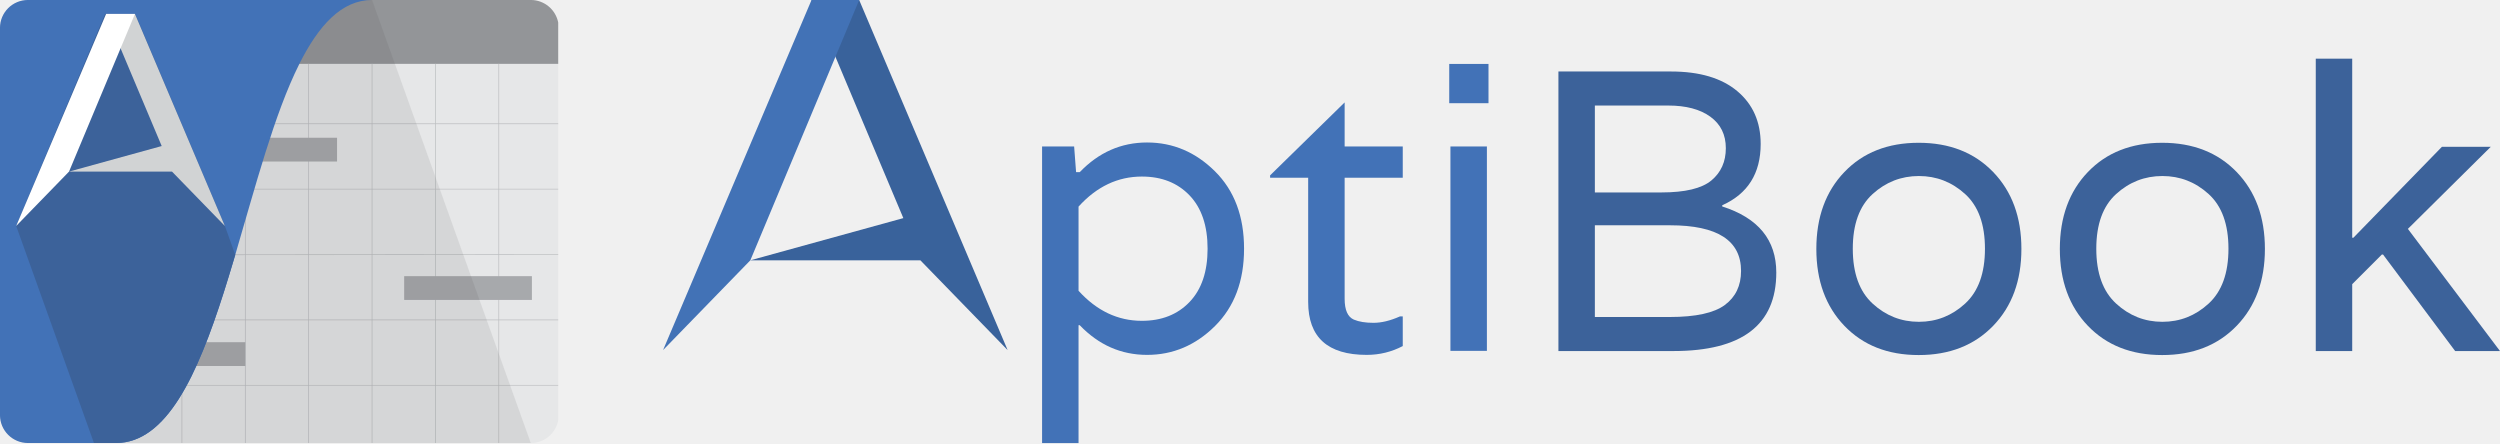
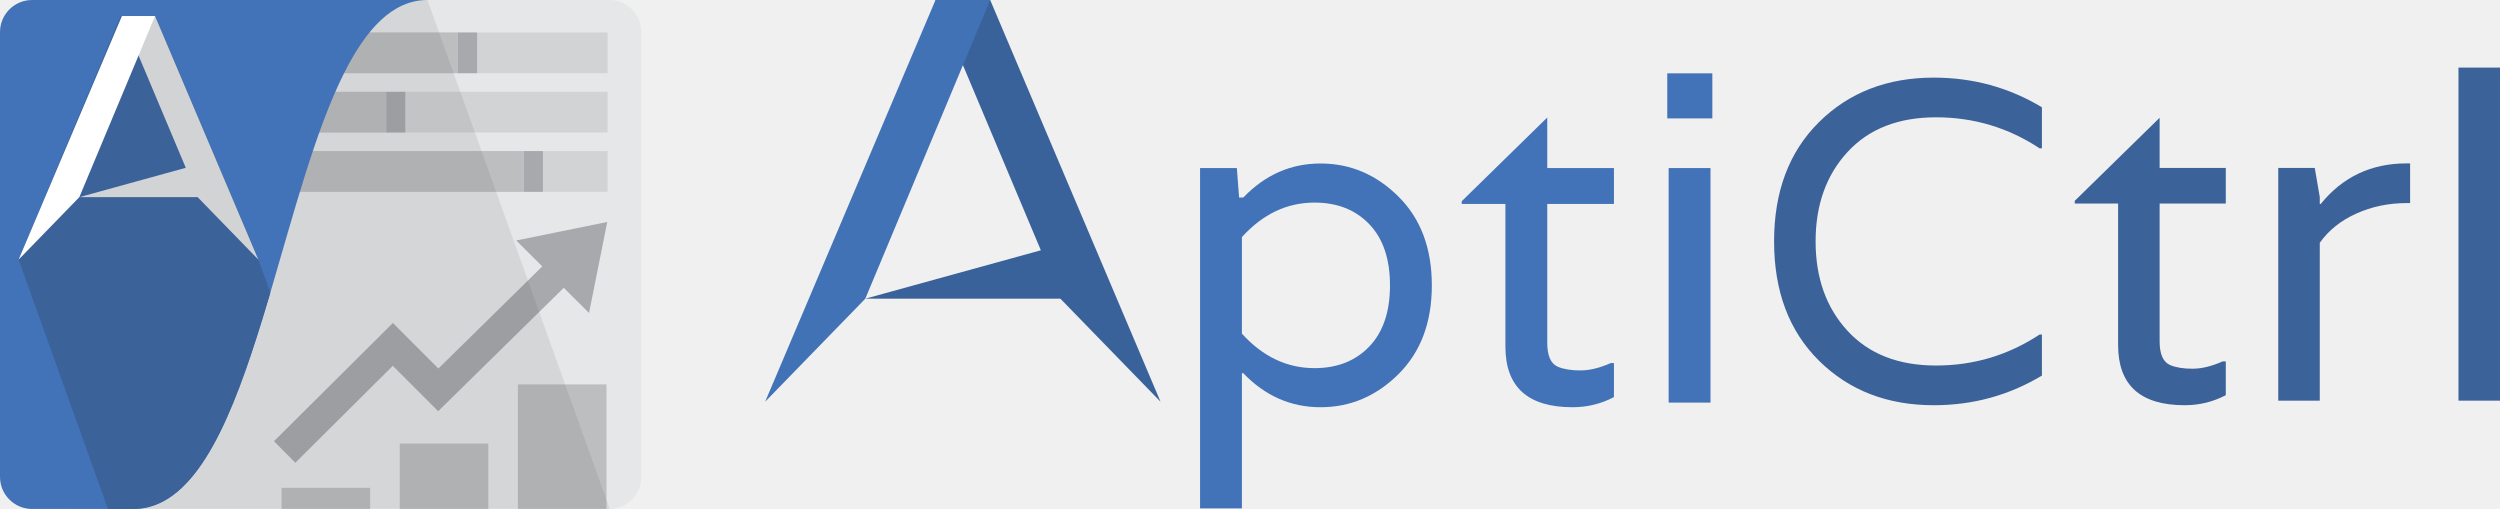
- <svg xmlns="http://www.w3.org/2000/svg" xmlns:xlink="http://www.w3.org/1999/xlink" version="1.1" id="Layer_1" x="0px" y="0px" viewBox="0 0 3600.121 638.011" enable-background="new 0 0 3600.121 638.011" xml:space="preserve">
-   <g>
-     <g>
-       <defs>
-         <rect id="SVGID_1_" x="-0.03" y="-0.028" width="803.881" height="637.999" />
-       </defs>
-       <clipPath id="SVGID_2_">
-         <use xlink:href="#SVGID_1_" overflow="visible" />
-       </clipPath>
-       <g clip-path="url(#SVGID_2_)">
-         <defs>
-           <rect id="SVGID_3_" x="-0.03" y="-0.028" width="803.881" height="637.999" />
-         </defs>
-         <clipPath id="SVGID_4_">
-           <use xlink:href="#SVGID_3_" overflow="visible" />
-         </clipPath>
-         <g clip-path="url(#SVGID_4_)">
-           <defs>
-             <rect id="SVGID_5_" x="-0.03" y="-0.028" width="803.881" height="637.999" />
-           </defs>
-           <clipPath id="SVGID_6_">
-             <use xlink:href="#SVGID_5_" overflow="visible" />
-           </clipPath>
-           <path clip-path="url(#SVGID_6_)" fill="#E6E7E8" d="M107.032,637.97h342.594h314.751c19.556,0,35.847-13.957,39.472-32.451      V92.007H107.032V637.97z" />
-           <path clip-path="url(#SVGID_6_)" fill="#939598" d="M764.377-0.029H411.721v92.035h392.128V32.423      C800.223,13.927,783.932-0.029,764.377-0.029" />
-           <line clip-path="url(#SVGID_6_)" fill="none" stroke="#BCBEC0" stroke-miterlimit="10" x1="803.849" y1="178.221" x2="181.038" y2="178.221" />
-           <line clip-path="url(#SVGID_6_)" fill="none" stroke="#BCBEC0" stroke-miterlimit="10" x1="803.849" y1="272.371" x2="181.038" y2="272.371" />
-           <line clip-path="url(#SVGID_6_)" fill="none" stroke="#BCBEC0" stroke-miterlimit="10" x1="803.849" y1="366.52" x2="181.038" y2="366.979" />
-           <line clip-path="url(#SVGID_6_)" fill="none" stroke="#BCBEC0" stroke-miterlimit="10" x1="803.849" y1="460.671" x2="181.038" y2="460.671" />
-           <line clip-path="url(#SVGID_6_)" fill="none" stroke="#BCBEC0" stroke-miterlimit="10" x1="803.849" y1="554.82" x2="181.038" y2="554.82" />
-           <line clip-path="url(#SVGID_6_)" fill="none" stroke="#BCBEC0" stroke-miterlimit="10" x1="535.763" y1="637.97" x2="535.763" y2="92.007" />
-           <line clip-path="url(#SVGID_6_)" fill="none" stroke="#BCBEC0" stroke-miterlimit="10" x1="353.236" y1="92.007" x2="353.236" y2="637.971" />
-           <line clip-path="url(#SVGID_6_)" fill="none" stroke="#BCBEC0" stroke-miterlimit="10" x1="627.027" y1="637.97" x2="627.027" y2="92.007" />
-           <line clip-path="url(#SVGID_6_)" fill="none" stroke="#BCBEC0" stroke-miterlimit="10" x1="444.5" y1="92.007" x2="444.5" y2="637.971" />
-           <line clip-path="url(#SVGID_6_)" fill="none" stroke="#BCBEC0" stroke-miterlimit="10" x1="261.973" y1="92.007" x2="261.973" y2="637.971" />
-           <line clip-path="url(#SVGID_6_)" fill="none" stroke="#BCBEC0" stroke-miterlimit="10" x1="718.288" y1="92.007" x2="718.288" y2="637.971" />
-           <polygon clip-path="url(#SVGID_6_)" fill="#A7A9AC" points="485.379,198.372 352.245,198.372 351.986,232.605 485.379,232.605           " />
-           <rect x="582.025" y="397.683" clip-path="url(#SVGID_6_)" fill="#A7A9AC" width="183.945" height="34.234" />
-           <polygon clip-path="url(#SVGID_6_)" fill="#A7A9AC" points="353.236,492.78 260.181,492.78 259.721,527.016 353.236,527.016           " />
-         </g>
-         <g clip-path="url(#SVGID_4_)">
-           <defs>
-             <rect id="SVGID_7_" x="-0.03" y="-0.028" width="803.881" height="637.999" />
-           </defs>
-           <clipPath id="SVGID_8_">
-             <use xlink:href="#SVGID_7_" overflow="visible" />
-           </clipPath>
-           <g opacity="0.1" clip-path="url(#SVGID_8_)">
-             <g>
-               <defs>
-                 <rect id="SVGID_9_" x="84.28" y="-0.028" width="680.097" height="637.999" />
-               </defs>
-               <clipPath id="SVGID_10_">
-                 <use xlink:href="#SVGID_9_" overflow="visible" />
-               </clipPath>
-               <polyline clip-path="url(#SVGID_10_)" fill="#414042" points="535.763,-0.029 84.28,-0.029 84.28,637.97 764.377,637.97               " />
-             </g>
-           </g>
-           <path clip-path="url(#SVGID_8_)" fill="#4272B7" d="M322.389,420.596c4.685-14.704,9.273-29.73,13.804-44.931      c0.861-2.889,1.719-5.785,2.578-8.685c29.044-98.258,56.111-202.723,92.307-274.973c27.82-55.53,61.03-92.035,104.685-92.035      h-61.907H40.201c-22.218,0-40.232,18.013-40.232,40.232v557.534c0,22.219,18.014,40.232,40.232,40.232h95.108h3.254h17.11      h11.234C239.972,637.97,284.385,539.863,322.389,420.596" />
-           <path clip-path="url(#SVGID_8_)" fill="#3C629A" d="M194.73,20.087h-43.502L23.305,325.394L135.309,637.97h3.256h17.108h11.234      c73.064,0,117.477-98.107,155.482-217.374c4.685-14.704,9.273-29.73,13.804-44.931c0.861-2.889,1.72-5.785,2.578-8.685      l-14.971-41.792L194.73,20.087z" />
-         </g>
-         <g clip-path="url(#SVGID_4_)">
-           <defs>
-             <rect id="SVGID_11_" x="23.306" y="20.089" width="300.497" height="305.307" />
-           </defs>
-           <clipPath id="SVGID_12_">
-             <use xlink:href="#SVGID_11_" overflow="visible" />
-           </clipPath>
-           <polygon clip-path="url(#SVGID_12_)" fill="#D1D3D4" points="152.779,20.089 232.85,210.303 99.414,247.101 247.696,247.101       323.802,325.397 194.332,20.089     " />
-           <polygon clip-path="url(#SVGID_12_)" fill="#FFFFFF" points="152.779,20.089 23.306,325.397 99.414,247.101 194.332,20.089           " />
-         </g>
-       </g>
-     </g>
-   </g>
+ <svg xmlns="http://www.w3.org/2000/svg" xmlns:xlink="http://www.w3.org/1999/xlink" version="1.1" id="Layer_1" x="0px" y="0px" viewBox="0 0 1947.323 396.449" enable-background="new 0 0 1947.323 396.449" xml:space="preserve">
  <g>
    <g>
      <g>
-         <defs>
-           <rect id="SVGID_13_" x="954.856" y="0.011" width="1188.664" height="638" />
-         </defs>
-         <clipPath id="SVGID_14_">
-           <use xlink:href="#SVGID_13_" overflow="visible" />
-         </clipPath>
-         <g clip-path="url(#SVGID_14_)">
+         <g>
          <defs>
-             <rect id="SVGID_15_" x="954.856" y="0.008" width="1188.664" height="638.003" />
+             <rect id="SVGID_1_" x="596" y="0" width="737.793" height="396" />
          </defs>
-           <clipPath id="SVGID_16_">
-             <use xlink:href="#SVGID_15_" overflow="visible" />
+           <clipPath id="SVGID_2_">
+             <use xlink:href="#SVGID_1_" overflow="visible" />
          </clipPath>
-           <path clip-path="url(#SVGID_16_)" fill="#4272B7" d="M1749.658,469.497c-27.898,27.706-60.501,41.552-97.816,41.552      c-37.324,0-69.641-14.23-96.953-42.703h-1.734v169.665h-52.513v-427.05h46.165l2.804,36.933h5.278      c27.313-28.467,59.629-42.706,96.953-42.706c37.315,0,69.918,13.85,97.816,41.55c27.893,27.703,41.839,64.837,41.839,111.382      C1791.497,404.671,1777.551,441.8,1749.658,469.497 M1644.338,254.242c-34.626,0-65.024,14.428-91.184,43.284v121.19      c26.159,28.854,56.558,43.28,91.184,43.28c28.467,0,51.362-9.035,68.675-27.121c17.316-18.08,25.972-43.663,25.972-76.754      c0-33.085-8.655-58.667-25.972-76.756C1695.7,263.286,1672.805,254.242,1644.338,254.242" />
-           <path clip-path="url(#SVGID_16_)" fill="#4272B7" d="M2020.029,255.972h-83.679v174.285c0,16.154,4.417,26.168,13.273,30.01      c7.303,3.083,16.734,4.613,28.277,4.613s24.237-3.072,38.089-9.232h4.039v42.708c-16.16,8.455-33.472,12.695-51.94,12.695      c-56.176,0-84.256-25.391-84.256-76.175V255.972h-54.821v-3.463l107.339-105.029v63.481h83.679V255.972z" />
-           <path clip-path="url(#SVGID_16_)" fill="#4272B7" d="M2143.521,148.634h-56.558V92.077h56.558V148.634z M2088.696,210.961      h52.516V505.28h-52.516V210.961z" />
+           <g clip-path="url(#SVGID_2_)">
+             <defs>
+               <rect id="SVGID_3_" x="596" y="-0.002" width="737.793" height="396.003" />
+             </defs>
+             <clipPath id="SVGID_4_">
+               <use xlink:href="#SVGID_3_" overflow="visible" />
+             </clipPath>
+             <path clip-path="url(#SVGID_4_)" fill="#4272B7" d="M1089.327,291.406c-17.317,17.196-37.553,25.791-60.715,25.791       c-23.166,0-43.224-8.832-60.178-26.505h-1.076V396h-32.594V130.934h28.655l1.74,22.924h3.276       c16.954-17.669,37.012-26.508,60.178-26.508c23.162,0,43.398,8.597,60.715,25.791c17.312,17.194,25.969,40.243,25.969,69.133       C1115.295,251.169,1106.639,274.214,1089.327,291.406 M1023.955,157.798c-21.492,0-40.36,8.955-56.597,26.866v75.22       c16.237,17.911,35.105,26.864,56.597,26.864c17.669,0,31.88-5.607,42.626-16.833c10.748-11.223,16.12-27.102,16.12-47.641       c0-20.535-5.372-36.413-16.12-47.641C1055.834,163.412,1041.624,157.798,1023.955,157.798" />
+             <path clip-path="url(#SVGID_4_)" fill="#4272B7" d="M1257.143,158.873h-51.938V267.05c0,10.027,2.741,16.241,8.238,18.626       c4.532,1.914,10.385,2.864,17.55,2.864s15.045-1.907,23.641-5.73h2.508v26.508c-10.031,5.249-20.775,7.88-32.238,7.88       c-34.869,0-52.298-15.759-52.298-47.28V158.873h-34.026v-2.149l66.625-65.191v39.403h51.938V158.873z" />
+             <path clip-path="url(#SVGID_4_)" fill="#4272B7" d="M1333.793,92.249h-35.104V57.144h35.104V92.249z M1299.764,130.935h32.594       v182.681h-32.594V130.935z" />
+           </g>
+           <g clip-path="url(#SVGID_2_)">
+             <defs>
+               <rect id="SVGID_5_" x="596" y="0" width="307.973" height="312.901" />
+             </defs>
+             <clipPath id="SVGID_6_">
+               <use xlink:href="#SVGID_5_" overflow="visible" />
+             </clipPath>
+             <polygon clip-path="url(#SVGID_6_)" fill="#39629B" points="728.694,-0.002 810.758,194.945 674.003,232.656 825.974,232.656        903.973,312.901 771.282,-0.002      " />
+             <polygon clip-path="url(#SVGID_6_)" fill="#4272B6" points="728.694,-0.002 596,312.901 674.003,232.656 771.282,-0.002             " />
+           </g>
        </g>
-         <g clip-path="url(#SVGID_14_)">
-           <defs>
-             <rect id="SVGID_17_" x="954.856" y="0.011" width="496.178" height="504.117" />
-           </defs>
-           <clipPath id="SVGID_18_">
-             <use xlink:href="#SVGID_17_" overflow="visible" />
-           </clipPath>
-           <polygon clip-path="url(#SVGID_18_)" fill="#39629B" points="1168.641,0.009 1300.855,314.088 1080.527,374.846       1325.37,374.846 1451.034,504.128 1237.255,0.009     " />
-           <polygon clip-path="url(#SVGID_18_)" fill="#4272B6" points="1168.641,0.009 954.856,504.128 1080.527,374.846 1237.255,0.009           " />
-         </g>
+       </g>
+       <g>
+         <path fill="#3C629A" d="M1588.728,115.546c-24.405-16.109-51.299-24.167-80.676-24.167c-29.382,0-52.367,9.009-68.948,27.011     c-16.587,18.01-24.88,41.227-24.88,69.659c0,28.429,8.293,51.654,24.88,69.661c16.582,18.007,39.566,27.011,68.948,27.011     c29.377,0,56.271-8.053,80.676-24.17h1.778v31.988c-25.59,15.401-53.665,23.102-84.232,23.102     c-36.25,0-66.051-11.554-89.383-34.656c-23.342-23.102-35.003-54.073-35.003-92.937c0-38.856,11.661-69.835,35.003-92.937     c23.332-23.102,53.133-34.65,89.383-34.65c30.568,0,58.642,7.701,84.232,23.099v31.986H1588.728z" />
+         <path fill="#3C629A" d="M1733.733,158.551h-51.534V265.88c0,9.954,2.719,16.117,8.176,18.483     c4.497,1.901,10.302,2.841,17.415,2.841c7.103,0,14.921-1.891,23.455-5.682h2.489v26.296c-9.949,5.212-20.613,7.823-31.988,7.823     c-34.594,0-51.891-15.642-51.891-46.914V158.551h-33.756v-2.133l66.102-64.682v39.094h51.534V158.551z" />
+         <path fill="#3C629A" d="M1874.466,127.276h2.846v30.92h-2.846c-13.981,0-27.006,2.726-39.091,8.173     c-12.085,5.452-21.564,13.033-28.432,22.747v122.968h-32.346V130.83h28.437l3.909,22.744v5.332h0.71     C1824.71,137.82,1846.979,127.276,1874.466,127.276z" />
+         <path fill="#3C629A" d="M1947.323,52.64v259.444h-32.341V52.64H1947.323z" />
      </g>
    </g>
    <g>
-       <path fill="#3C629A" d="M2557.948,392.481c0,75.365-49.411,113.043-148.225,113.043h-165.527V102.951h162.066    c41.139,0,72.96,9.426,95.452,28.261c22.494,18.844,33.74,44.221,33.74,76.131c0,42.301-18.456,71.715-55.368,88.242v1.731    C2531.995,313.853,2557.948,345.574,2557.948,392.481z M2296.681,277.13h95.74c34.218,0,58.252-5.768,72.094-17.303    c13.843-11.535,20.764-27.008,20.764-46.429c0-19.412-7.407-34.506-22.205-45.275c-14.807-10.76-35.092-16.149-60.847-16.149    h-105.546V277.13z M2296.681,456.5h107.852c37.291,0,63.731-5.767,79.304-17.302c15.573-11.535,23.358-27.873,23.358-49.024    c0-43.833-34.028-65.749-102.085-65.749h-108.429V456.5z" />
-       <path fill="#3C629A" d="M2615.62,358.452c0-45.752,13.455-82.665,40.373-110.736c26.908-28.063,62.577-42.103,106.987-42.103    c44.409,0,80.169,14.04,107.276,42.103c27.106,28.071,40.66,64.984,40.66,110.736c0,45.763-13.554,82.675-40.66,110.736    c-27.107,28.072-62.867,42.104-107.276,42.104c-44.41,0-80.079-14.031-106.987-42.104    C2629.075,441.126,2615.62,404.214,2615.62,358.452z M2696.653,437.179c19.033,17.501,41.238,26.242,66.615,26.242    s47.582-8.741,66.615-26.242c19.033-17.492,28.549-43.833,28.549-79.016c0-35.182-9.516-61.425-28.549-78.727    c-19.033-17.302-41.238-25.954-66.615-25.954s-47.582,8.652-66.615,25.954c-19.031,17.302-28.549,43.545-28.549,78.727    C2668.104,393.346,2677.622,419.687,2696.653,437.179z" />
-       <path fill="#3C629A" d="M2966.277,358.452c0-45.752,13.454-82.665,40.372-110.736c26.91-28.063,62.579-42.103,106.988-42.103    c44.41,0,80.169,14.04,107.276,42.103c27.107,28.071,40.66,64.984,40.66,110.736c0,45.763-13.553,82.675-40.66,110.736    c-27.107,28.072-62.866,42.104-107.276,42.104c-44.409,0-80.078-14.031-106.988-42.104    C2979.731,441.126,2966.277,404.214,2966.277,358.452z M3047.312,437.179c19.033,17.501,41.237,26.242,66.615,26.242    c25.376,0,47.582-8.741,66.615-26.242c19.032-17.492,28.549-43.833,28.549-79.016c0-35.182-9.517-61.425-28.549-78.727    c-19.033-17.302-41.239-25.954-66.615-25.954c-25.378,0-47.582,8.652-66.615,25.954c-19.032,17.302-28.549,43.545-28.549,78.727    C3018.763,393.346,3028.279,419.687,3047.312,437.179z" />
-       <path fill="#3C629A" d="M3467.468,329.616l132.653,175.908h-64.596l-103.816-138.997h-1.729l-42.681,42.68v96.317h-52.483V84.495    h52.483v257.809h1.731l127.461-130.923h70.365L3467.468,329.616z" />
+       <g>
+         <defs>
+           <rect id="SVGID_7_" y="0" width="499.528" height="396.449" />
+         </defs>
+         <clipPath id="SVGID_8_">
+           <use xlink:href="#SVGID_7_" overflow="visible" />
+         </clipPath>
+         <g clip-path="url(#SVGID_8_)">
+           <defs>
+             <rect id="SVGID_9_" y="0" width="499.529" height="396.449" />
+           </defs>
+           <clipPath id="SVGID_10_">
+             <use xlink:href="#SVGID_9_" overflow="visible" />
+           </clipPath>
+           <g clip-path="url(#SVGID_10_)">
+             <defs>
+               <rect id="SVGID_11_" y="0" width="499.529" height="396.449" />
+             </defs>
+             <clipPath id="SVGID_12_">
+               <use xlink:href="#SVGID_11_" overflow="visible" />
+             </clipPath>
+             <path clip-path="url(#SVGID_12_)" fill="#E6E7E8" d="M474.528,396.449H92.195c-13.808,0-25-11.193-25-25V25       c0-13.807,11.192-25,25-25h382.333c13.808,0,25,11.193,25,25v346.449C499.528,385.256,488.336,396.449,474.528,396.449" />
+             <rect x="210.579" y="25.32" clip-path="url(#SVGID_12_)" fill="#D1D3D4" width="262.667" height="31.697" />
+             <rect x="356.712" y="25.32" clip-path="url(#SVGID_12_)" fill="#A7A9AC" width="14.917" height="31.697" />
+             <rect x="210.58" y="25.32" clip-path="url(#SVGID_12_)" fill="#BCBEC0" width="146.132" height="31.697" />
+             <rect x="210.579" y="71.511" clip-path="url(#SVGID_12_)" fill="#D1D3D4" width="262.667" height="31.697" />
+             <rect x="300.776" y="71.511" clip-path="url(#SVGID_12_)" fill="#A7A9AC" width="14.916" height="31.697" />
+             <rect x="210.579" y="71.511" clip-path="url(#SVGID_12_)" fill="#BCBEC0" width="90.197" height="31.697" />
+             <rect x="210.579" y="117.702" clip-path="url(#SVGID_12_)" fill="#D1D3D4" width="262.667" height="31.697" />
+             <rect x="407.987" y="117.702" clip-path="url(#SVGID_12_)" fill="#A7A9AC" width="14.916" height="31.697" />
+             <rect x="210.579" y="117.702" clip-path="url(#SVGID_12_)" fill="#BCBEC0" width="197.408" height="31.697" />
+             <rect x="311.348" y="345.459" clip-path="url(#SVGID_12_)" fill="#BCBEC0" width="69.027" height="50.99" />
+             <rect x="219.312" y="379.972" clip-path="url(#SVGID_12_)" fill="#BCBEC0" width="69.027" height="16.477" />
+             <rect x="403.384" y="299.441" clip-path="url(#SVGID_12_)" fill="#BCBEC0" width="69.027" height="97.008" />
+             <polygon clip-path="url(#SVGID_12_)" fill="#A7A9AC" points="473.012,172.891 402.125,187.317 422.399,207.496 341.47,287.042        306.015,251.575 213.379,343.692 230.037,360.445 305.968,284.951 341.305,320.311 439.128,224.178 458.823,243.79      " />
+           </g>
+           <g clip-path="url(#SVGID_10_)">
+             <defs>
+               <rect id="SVGID_13_" y="0" width="499.529" height="396.449" />
+             </defs>
+             <clipPath id="SVGID_14_">
+               <use xlink:href="#SVGID_13_" overflow="visible" />
+             </clipPath>
+             <g opacity="0.1" clip-path="url(#SVGID_14_)">
+               <g>
+                 <defs>
+                   <rect id="SVGID_15_" x="52.39" y="0" width="422.61" height="396.449" />
+                 </defs>
+                 <clipPath id="SVGID_16_">
+                   <use xlink:href="#SVGID_15_" overflow="visible" />
+                 </clipPath>
+                 <polyline clip-path="url(#SVGID_16_)" fill="#414042" points="332.94,0 52.39,0 52.39,396.449 475,396.449        " />
+               </g>
+             </g>
+             <path clip-path="url(#SVGID_14_)" fill="#4272B7" d="M200.351,261.374c2.911-9.137,5.762-18.474,8.578-27.92       c0.535-1.795,1.068-3.595,1.602-5.397C228.579,167,245.398,102.086,267.89,57.19C285.177,22.684,305.814,0,332.941,0h-38.469       H25C11.194,0,0,11.193,0,25v346.449c0,13.807,11.194,25,25,25h59.1h2.022h10.632h6.981       C149.137,396.449,176.735,335.486,200.351,261.374" />
+             <path clip-path="url(#SVGID_14_)" fill="#3C629A" d="M121.023,12.5H93.991L14.5,202.216l69.599,194.233h2.023h10.631h6.981       c45.402,0,73-60.963,96.616-135.075c2.911-9.137,5.762-18.474,8.578-27.92c0.535-1.795,1.069-3.595,1.602-5.397l-9.303-25.969       L121.023,12.5z" />
+           </g>
+           <g clip-path="url(#SVGID_10_)">
+             <defs>
+               <rect id="SVGID_17_" x="14.501" y="12.501" width="186.728" height="189.716" />
+             </defs>
+             <clipPath id="SVGID_18_">
+               <use xlink:href="#SVGID_17_" overflow="visible" />
+             </clipPath>
+             <polygon clip-path="url(#SVGID_18_)" fill="#D1D3D4" points="94.955,12.501 144.711,130.699 61.794,153.565 153.936,153.565        201.228,202.218 120.776,12.501      " />
+             <polygon clip-path="url(#SVGID_18_)" fill="#FFFFFF" points="94.955,12.501 14.501,202.218 61.794,153.565 120.776,12.501             " />
+           </g>
+         </g>
+       </g>
    </g>
  </g>
  <g>
</g>
  <g>
</g>
  <g>
</g>
  <g>
</g>
  <g>
</g>
  <g>
</g>
+   <g>
+ </g>
+   <g>
+ </g>
+   <g>
+ </g>
+   <g>
+ </g>
+   <g>
+ </g>
+   <g>
+ </g>
+   <g>
+ </g>
+   <g>
+ </g>
+   <g>
+ </g>
</svg>
